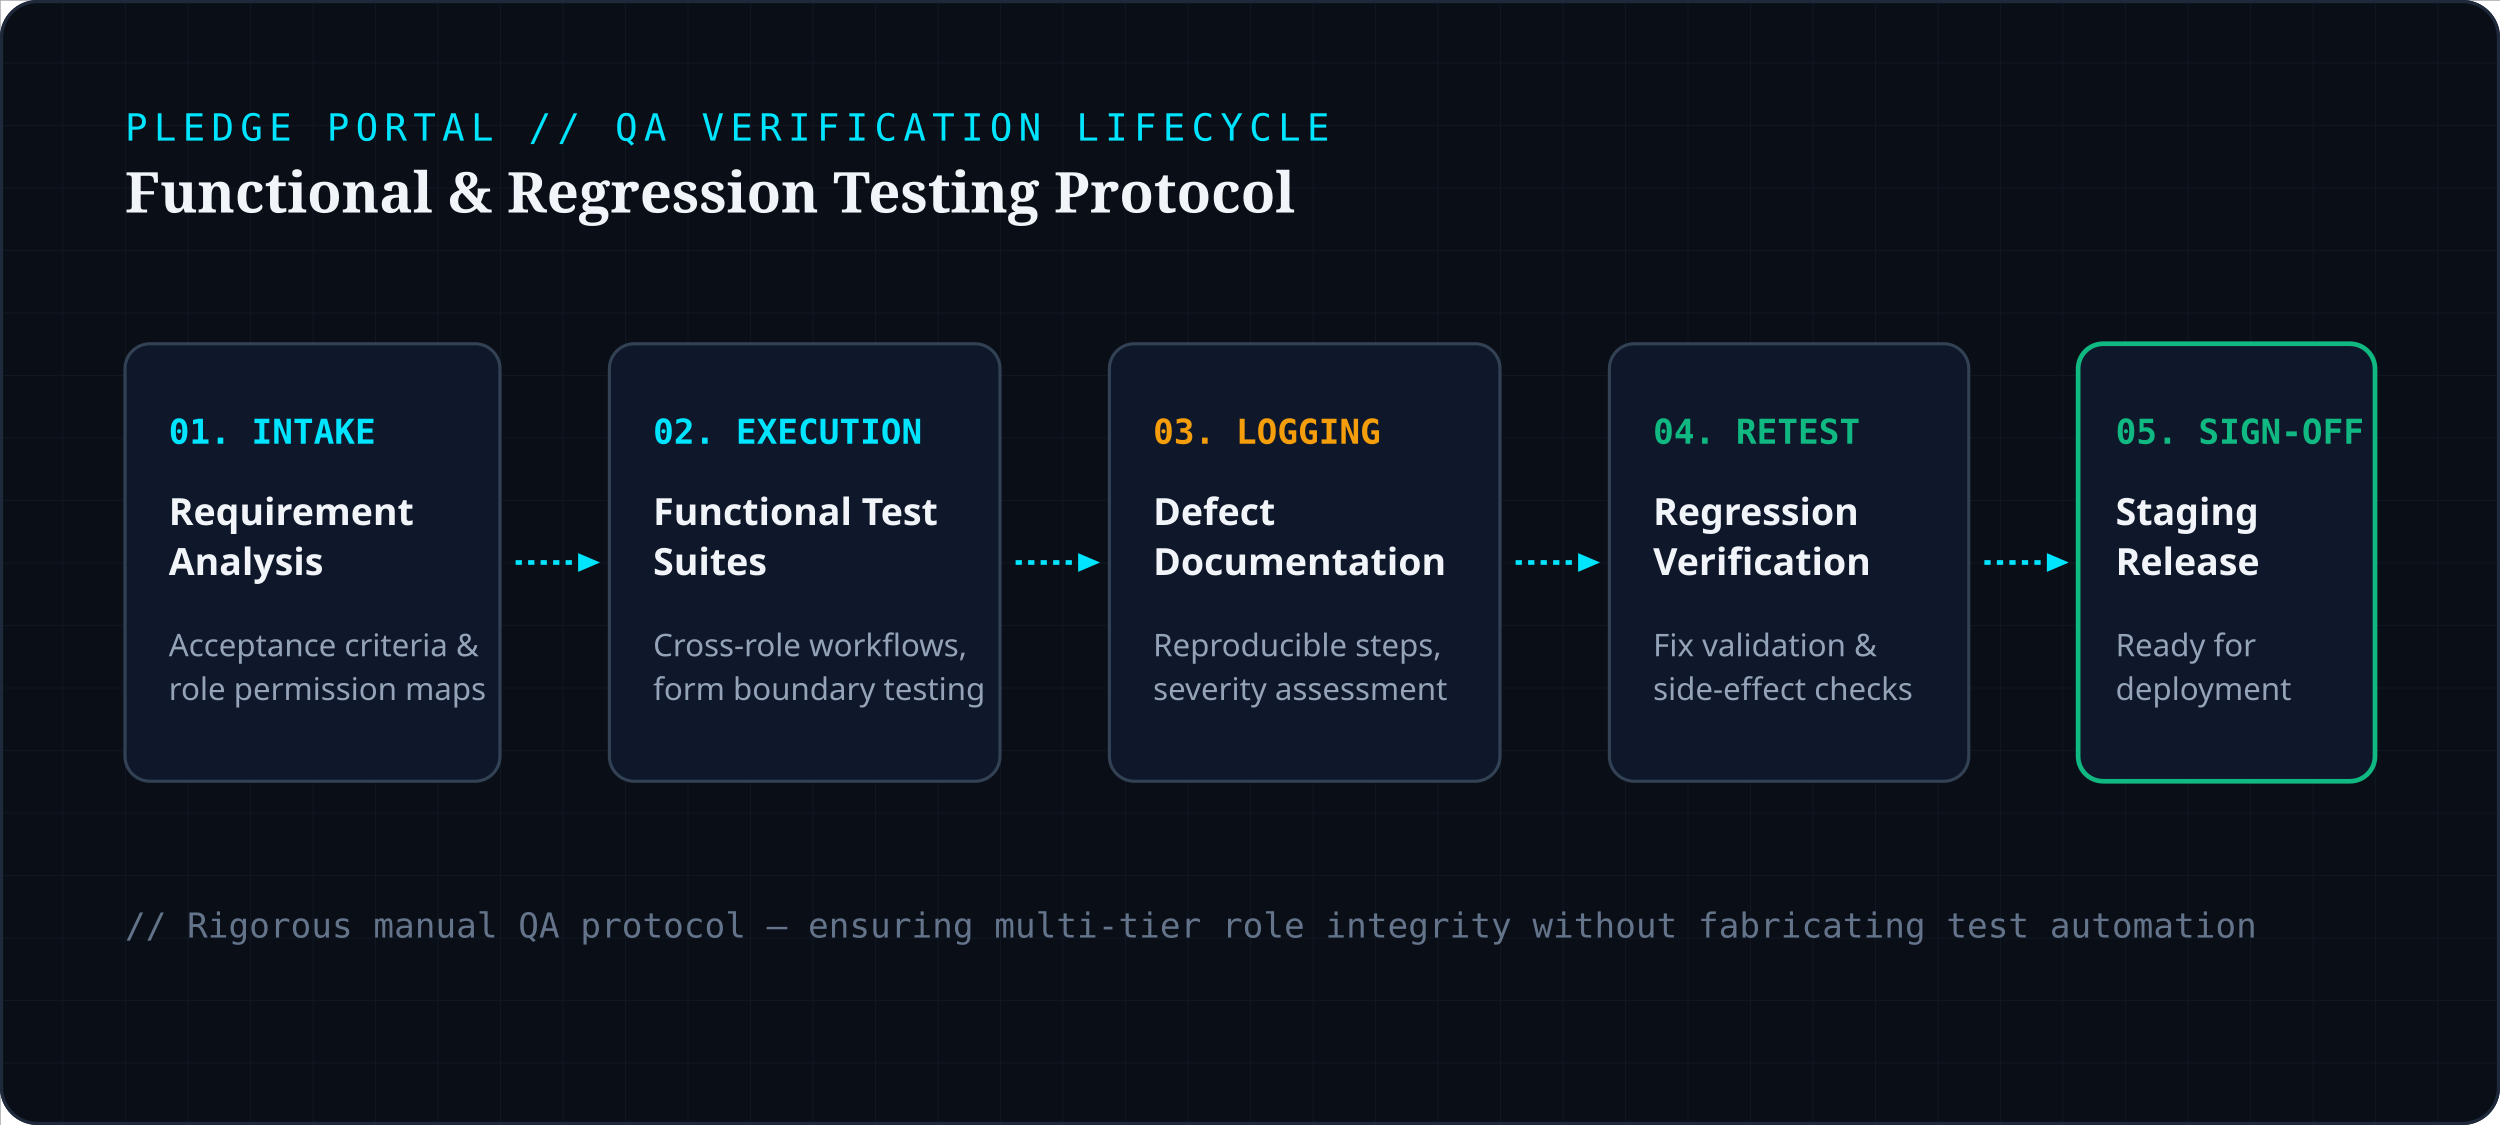
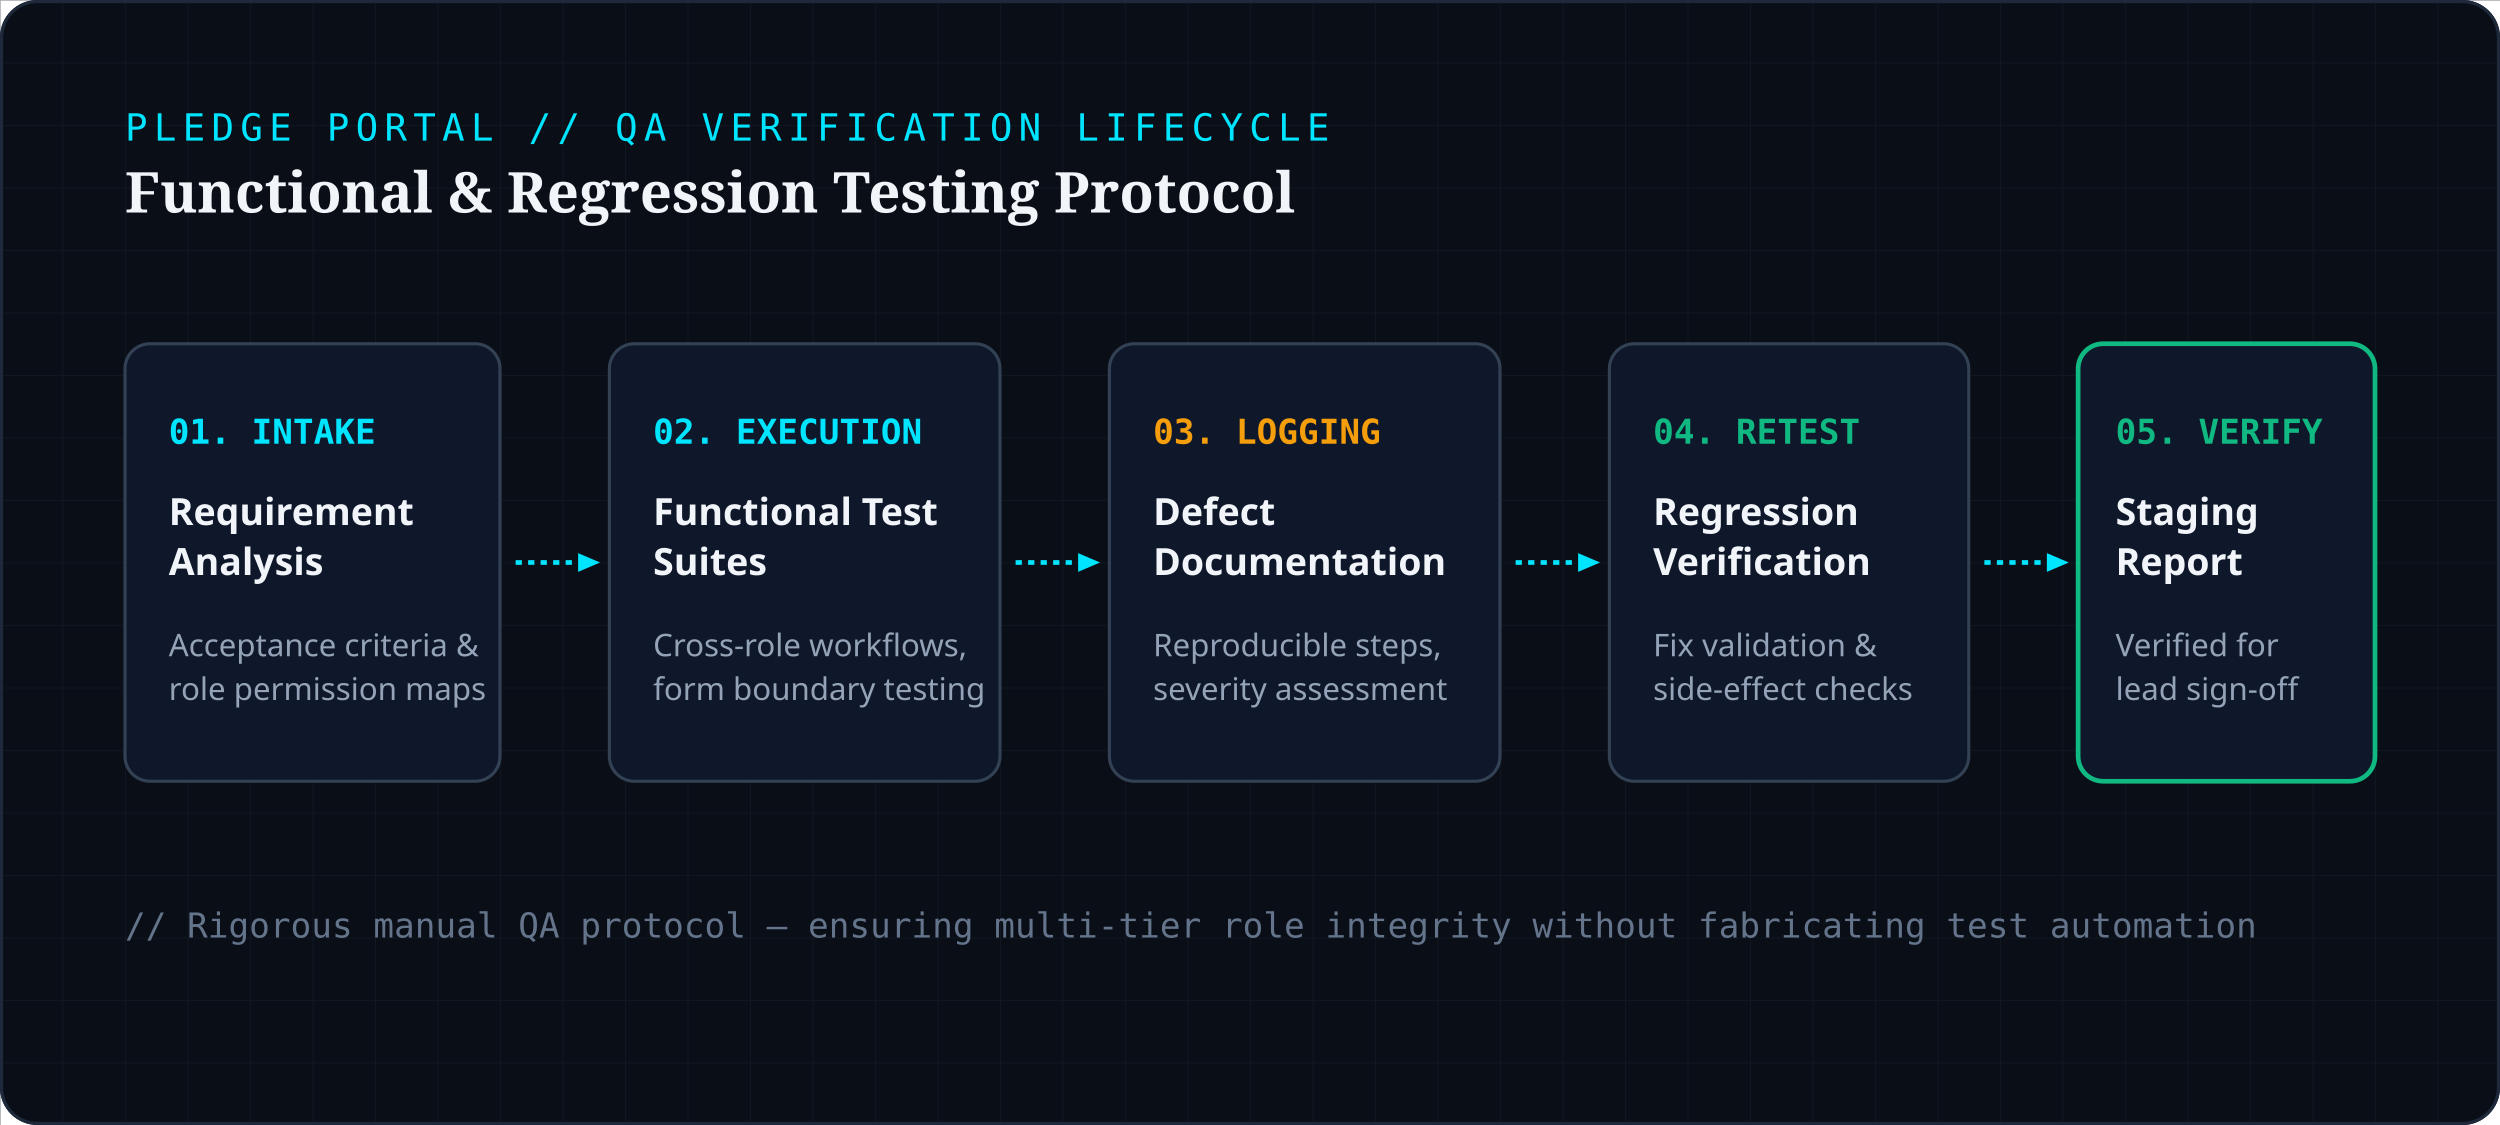
<svg xmlns="http://www.w3.org/2000/svg" viewBox="0 0 800 360" width="100%" height="100%" fill="none">
  <rect width="800" height="360" rx="12" fill="#0A0E17" />
  <rect x="0.5" y="0.5" width="799" height="359" rx="11.5" stroke="#1E293B" />
  <defs>
    <pattern id="grid" width="20" height="20" patternUnits="userSpaceOnUse">
      <path d="M 20 0 L 0 0 0 20" fill="none" stroke="#1E293B" stroke-width="0.5" opacity="0.4" />
    </pattern>
  </defs>
  <rect width="800" height="360" fill="url(#grid)" />
  <text x="40" y="45" fill="#00E5FF" font-family="monospace" font-size="12" letter-spacing="2">PLEDGE PORTAL // QA VERIFICATION LIFECYCLE</text>
  <text x="40" y="68" fill="#F1F5F9" font-family="serif" font-size="18" font-weight="bold">Functional &amp; Regression Testing Protocol</text>
  <g transform="translate(40, 110)">
    <rect width="120" height="140" rx="8" fill="#0F172A" stroke="#334155" stroke-width="1" />
    <text x="14" y="32" fill="#00E5FF" font-family="monospace" font-size="11" font-weight="bold">01. INTAKE</text>
    <text x="14" y="58" fill="#F1F5F9" font-family="sans-serif" font-size="12" font-weight="600">Requirement</text>
    <text x="14" y="74" fill="#F1F5F9" font-family="sans-serif" font-size="12" font-weight="600">Analysis</text>
    <text x="14" y="100" fill="#94A3B8" font-family="sans-serif" font-size="10">Acceptance criteria &amp;</text>
    <text x="14" y="114" fill="#94A3B8" font-family="sans-serif" font-size="10">role permission maps</text>
  </g>
  <path d="M 165 180 L 185 180" stroke="#00E5FF" stroke-width="1.5" stroke-dasharray="2 2" />
  <polygon points="185,177 192,180 185,183" fill="#00E5FF" />
  <g transform="translate(195, 110)">
    <rect width="125" height="140" rx="8" fill="#0F172A" stroke="#334155" stroke-width="1" />
    <text x="14" y="32" fill="#00E5FF" font-family="monospace" font-size="11" font-weight="bold">02. EXECUTION</text>
    <text x="14" y="58" fill="#F1F5F9" font-family="sans-serif" font-size="12" font-weight="600">Functional Test</text>
    <text x="14" y="74" fill="#F1F5F9" font-family="sans-serif" font-size="12" font-weight="600">Suites</text>
    <text x="14" y="100" fill="#94A3B8" font-family="sans-serif" font-size="10">Cross-role workflows,</text>
    <text x="14" y="114" fill="#94A3B8" font-family="sans-serif" font-size="10">form boundary testing</text>
  </g>
  <path d="M 325 180 L 345 180" stroke="#00E5FF" stroke-width="1.5" stroke-dasharray="2 2" />
  <polygon points="345,177 352,180 345,183" fill="#00E5FF" />
  <g transform="translate(355, 110)">
    <rect width="125" height="140" rx="8" fill="#0F172A" stroke="#334155" stroke-width="1" />
    <text x="14" y="32" fill="#F59E0B" font-family="monospace" font-size="11" font-weight="bold">03. LOGGING</text>
    <text x="14" y="58" fill="#F1F5F9" font-family="sans-serif" font-size="12" font-weight="600">Defect</text>
    <text x="14" y="74" fill="#F1F5F9" font-family="sans-serif" font-size="12" font-weight="600">Documentation</text>
    <text x="14" y="100" fill="#94A3B8" font-family="sans-serif" font-size="10">Reproducible steps,</text>
    <text x="14" y="114" fill="#94A3B8" font-family="sans-serif" font-size="10">severity assessment</text>
  </g>
  <path d="M 485 180 L 505 180" stroke="#00E5FF" stroke-width="1.5" stroke-dasharray="2 2" />
  <polygon points="505,177 512,180 505,183" fill="#00E5FF" />
  <g transform="translate(515, 110)">
    <rect width="115" height="140" rx="8" fill="#0F172A" stroke="#334155" stroke-width="1" />
    <text x="14" y="32" fill="#10B981" font-family="monospace" font-size="11" font-weight="bold">04. RETEST</text>
    <text x="14" y="58" fill="#F1F5F9" font-family="sans-serif" font-size="12" font-weight="600">Regression</text>
    <text x="14" y="74" fill="#F1F5F9" font-family="sans-serif" font-size="12" font-weight="600">Verification</text>
    <text x="14" y="100" fill="#94A3B8" font-family="sans-serif" font-size="10">Fix validation &amp;</text>
    <text x="14" y="114" fill="#94A3B8" font-family="sans-serif" font-size="10">side-effect checks</text>
  </g>
  <path d="M 635 180 L 655 180" stroke="#00E5FF" stroke-width="1.5" stroke-dasharray="2 2" />
  <polygon points="655,177 662,180 655,183" fill="#00E5FF" />
  <g transform="translate(665, 110)">
    <rect width="95" height="140" rx="8" fill="#0F172A" stroke="#10B981" stroke-width="1.5" />
-     <text x="12" y="32" fill="#10B981" font-family="monospace" font-size="11" font-weight="bold">05. SIGN-OFF</text>
+     <text x="12" y="32" fill="#10B981" font-family="monospace" font-size="11" font-weight="bold">05. VERIFY</text>
    <text x="12" y="58" fill="#F1F5F9" font-family="sans-serif" font-size="12" font-weight="600">Staging</text>
-     <text x="12" y="74" fill="#F1F5F9" font-family="sans-serif" font-size="12" font-weight="600">Release</text>
-     <text x="12" y="100" fill="#94A3B8" font-family="sans-serif" font-size="10">Ready for</text>
-     <text x="12" y="114" fill="#94A3B8" font-family="sans-serif" font-size="10">deployment</text>
+     <text x="12" y="74" fill="#F1F5F9" font-family="sans-serif" font-size="12" font-weight="600">Report</text>
+     <text x="12" y="100" fill="#94A3B8" font-family="sans-serif" font-size="10">Verified for</text>
+     <text x="12" y="114" fill="#94A3B8" font-family="sans-serif" font-size="10">lead sign-off</text>
  </g>
  <text x="40" y="300" fill="#64748B" font-family="monospace" font-size="11">// Rigorous manual QA protocol — ensuring multi-tier role integrity without fabricating test automation</text>
</svg>
